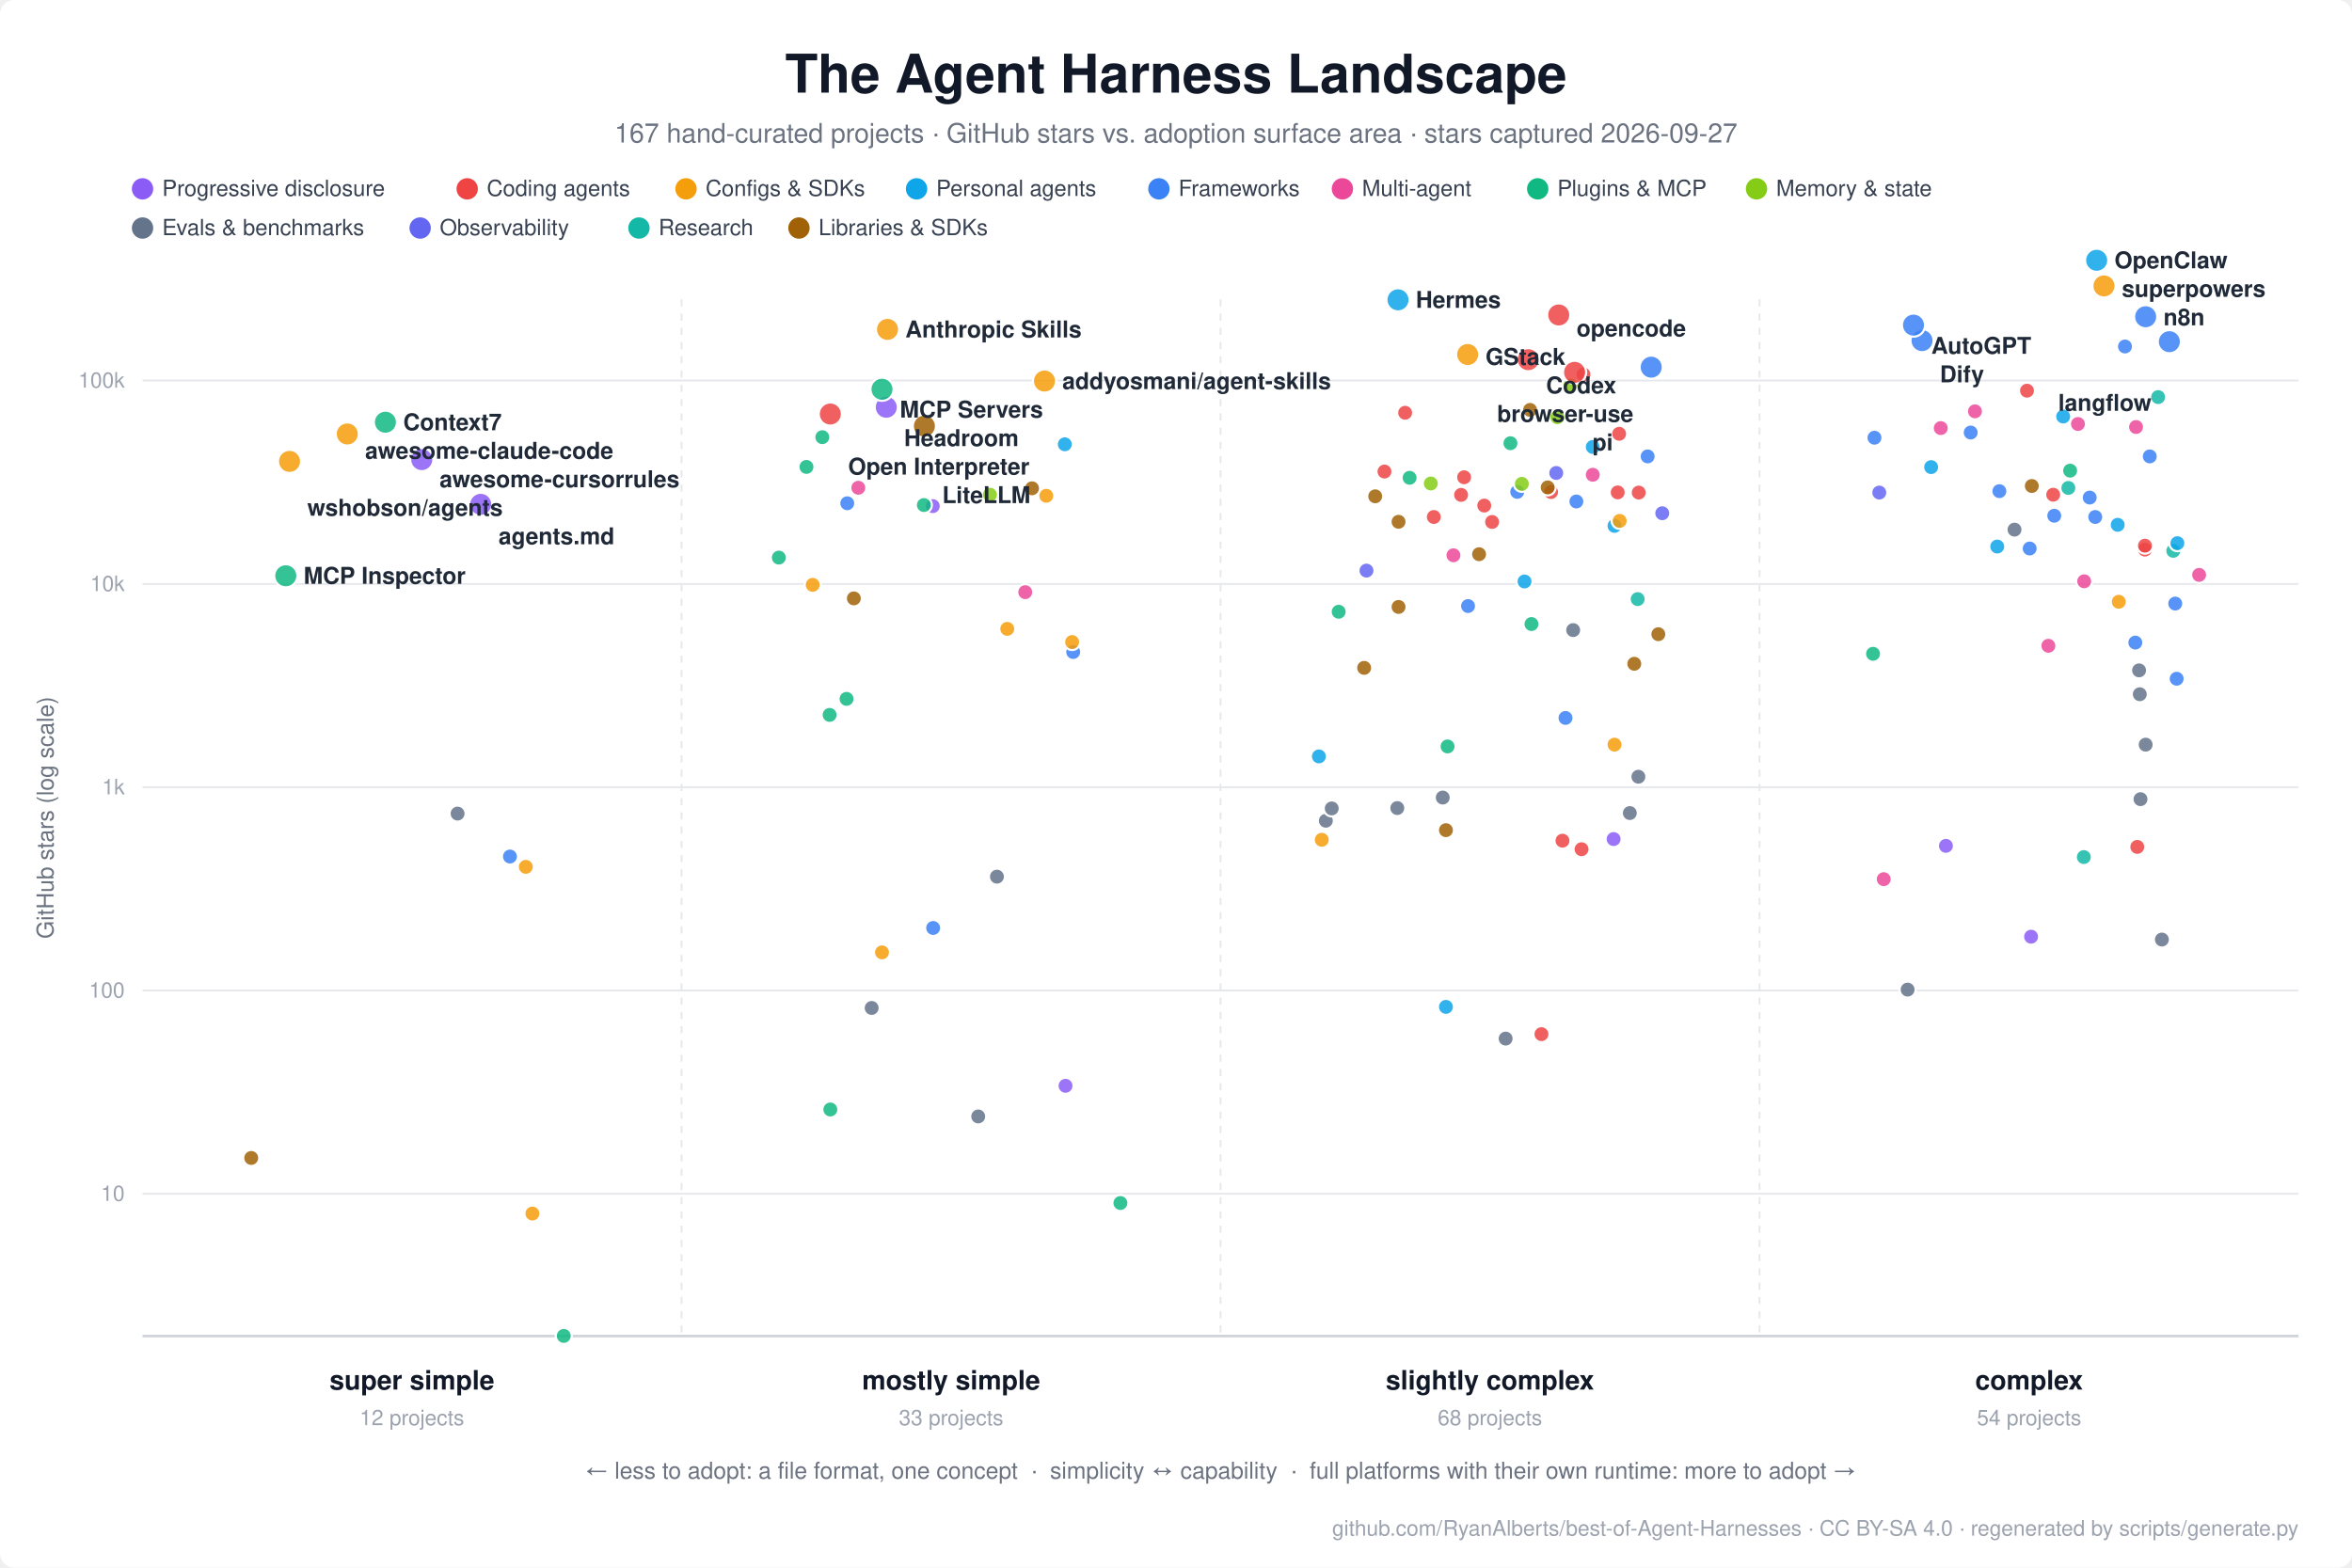
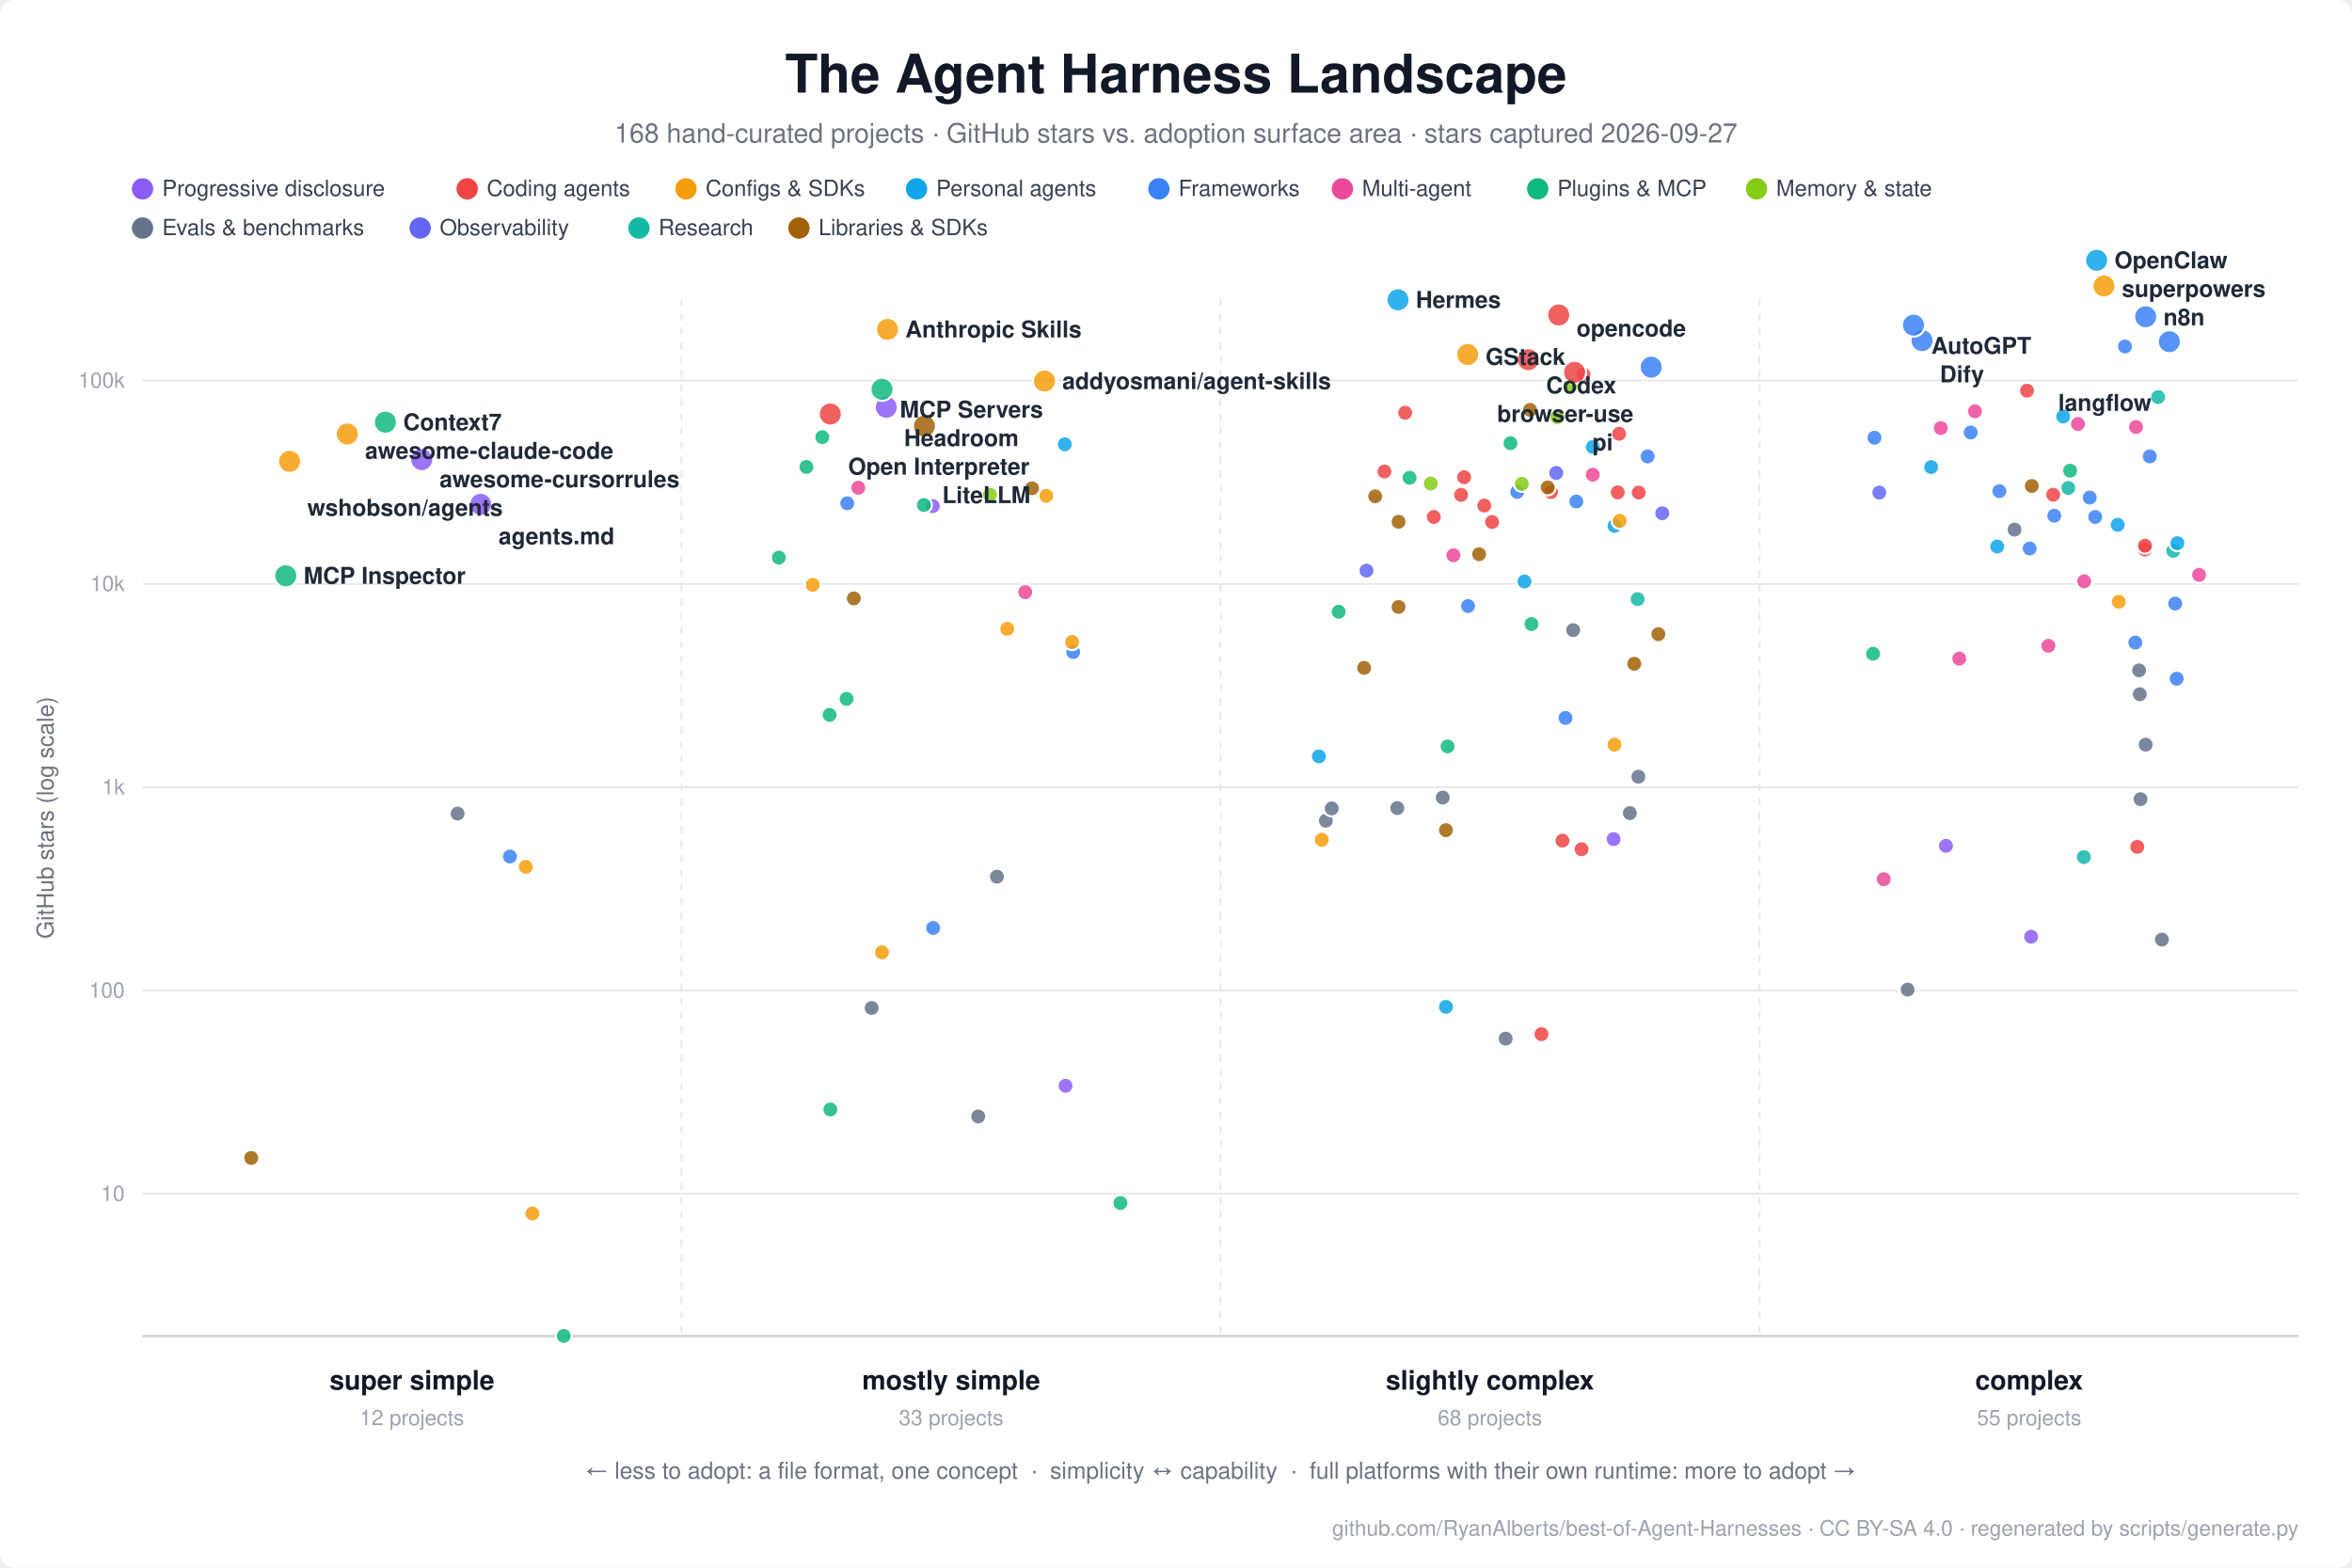
<svg xmlns="http://www.w3.org/2000/svg" viewBox="0 0 1320 880" font-family="-apple-system, 'Segoe UI', Helvetica, Arial, sans-serif">
  <rect width="1320" height="880" fill="#ffffff" rx="8" />
  <text x="660.0" y="52" text-anchor="middle" font-size="30" font-weight="700" fill="#111827">The Agent Harness Landscape</text>
-   <text x="660.0" y="80" text-anchor="middle" font-size="15" fill="#6b7280">167 hand-curated projects · GitHub stars vs. adoption surface area · stars captured 2026-09-27</text>
+   <text x="660.0" y="80" text-anchor="middle" font-size="15" fill="#6b7280">168 hand-curated projects · GitHub stars vs. adoption surface area · stars captured 2026-09-27</text>
  <circle cx="80" cy="106" r="6" fill="#8b5cf6" />
  <text x="91" y="110" font-size="12.5" fill="#374151">Progressive disclosure</text>
  <circle cx="262.2" cy="106" r="6" fill="#ef4444" />
  <text x="273.2" y="110" font-size="12.5" fill="#374151">Coding agents</text>
  <circle cx="385.0" cy="106" r="6" fill="#f59e0b" />
  <text x="396.0" y="110" font-size="12.5" fill="#374151">Configs &amp; SDKs</text>
  <circle cx="514.4" cy="106" r="6" fill="#0ea5e9" />
  <text x="525.4" y="110" font-size="12.5" fill="#374151">Personal agents</text>
  <circle cx="650.4" cy="106" r="6" fill="#3b82f6" />
  <text x="661.4" y="110" font-size="12.5" fill="#374151">Frameworks</text>
  <circle cx="753.4" cy="106" r="6" fill="#ec4899" />
  <text x="764.4" y="110" font-size="12.5" fill="#374151">Multi-agent</text>
  <circle cx="863.0" cy="106" r="6" fill="#10b981" />
  <text x="874.0" y="110" font-size="12.5" fill="#374151">Plugins &amp; MCP</text>
  <circle cx="985.8" cy="106" r="6" fill="#84cc16" />
  <text x="996.8" y="110" font-size="12.5" fill="#374151">Memory &amp; state</text>
  <circle cx="80" cy="128" r="6" fill="#64748b" />
  <text x="91" y="132" font-size="12.5" fill="#374151">Evals &amp; benchmarks</text>
  <circle cx="235.8" cy="128" r="6" fill="#6366f1" />
  <text x="246.8" y="132" font-size="12.5" fill="#374151">Observability</text>
  <circle cx="358.6" cy="128" r="6" fill="#14b8a6" />
  <text x="369.6" y="132" font-size="12.5" fill="#374151">Research</text>
  <circle cx="448.4" cy="128" r="6" fill="#a16207" />
  <text x="459.4" y="132" font-size="12.5" fill="#374151">Libraries &amp; SDKs</text>
  <line x1="80" y1="670.1" x2="1290" y2="670.1" stroke="#e5e7eb" stroke-width="1" />
  <text x="70" y="674.1" text-anchor="end" font-size="12" fill="#9ca3af">10</text>
  <line x1="80" y1="556.0" x2="1290" y2="556.0" stroke="#e5e7eb" stroke-width="1" />
  <text x="70" y="560.0" text-anchor="end" font-size="12" fill="#9ca3af">100</text>
  <line x1="80" y1="441.9" x2="1290" y2="441.9" stroke="#e5e7eb" stroke-width="1" />
  <text x="70" y="445.9" text-anchor="end" font-size="12" fill="#9ca3af">1k</text>
  <line x1="80" y1="327.8" x2="1290" y2="327.8" stroke="#e5e7eb" stroke-width="1" />
  <text x="70" y="331.8" text-anchor="end" font-size="12" fill="#9ca3af">10k</text>
  <line x1="80" y1="213.6" x2="1290" y2="213.6" stroke="#e5e7eb" stroke-width="1" />
  <text x="70" y="217.6" text-anchor="end" font-size="12" fill="#9ca3af">100k</text>
  <text x="30" y="459" font-size="13" fill="#6b7280" transform="rotate(-90 30 459)" text-anchor="middle">GitHub stars (log scale)</text>
  <text x="231.2" y="780" text-anchor="middle" font-size="15" font-weight="600" fill="#111827">super simple</text>
  <text x="231.2" y="800" text-anchor="middle" font-size="12" fill="#9ca3af">12 projects</text>
  <line x1="382.5" y1="168" x2="382.5" y2="750" stroke="#e5e7eb" stroke-width="1" stroke-dasharray="4 4" />
  <text x="533.8" y="780" text-anchor="middle" font-size="15" font-weight="600" fill="#111827">mostly simple</text>
  <text x="533.8" y="800" text-anchor="middle" font-size="12" fill="#9ca3af">33 projects</text>
  <line x1="685.0" y1="168" x2="685.0" y2="750" stroke="#e5e7eb" stroke-width="1" stroke-dasharray="4 4" />
  <text x="836.2" y="780" text-anchor="middle" font-size="15" font-weight="600" fill="#111827">slightly complex</text>
  <text x="836.2" y="800" text-anchor="middle" font-size="12" fill="#9ca3af">68 projects</text>
  <line x1="987.5" y1="168" x2="987.5" y2="750" stroke="#e5e7eb" stroke-width="1" stroke-dasharray="4 4" />
  <text x="1138.8" y="780" text-anchor="middle" font-size="15" font-weight="600" fill="#111827">complex</text>
-   <text x="1138.8" y="800" text-anchor="middle" font-size="12" fill="#9ca3af">54 projects</text>
+   <text x="1138.8" y="800" text-anchor="middle" font-size="12" fill="#9ca3af">55 projects</text>
  <line x1="80" y1="750" x2="1290" y2="750" stroke="#d1d5db" stroke-width="1.5" />
  <text x="685.0" y="830" text-anchor="middle" font-size="13" fill="#6b7280">←  less to adopt: a file format, one concept  ·  simplicity ↔ capability  ·  full platforms with their own runtime: more to adopt  →</text>
  <circle cx="316.4" cy="749.9" r="4.5" fill="#10b981" fill-opacity="0.85" stroke="#ffffff" stroke-width="1.2" />
  <circle cx="298.8" cy="681.2" r="4.5" fill="#f59e0b" fill-opacity="0.85" stroke="#ffffff" stroke-width="1.2" />
  <circle cx="628.8" cy="675.3" r="4.5" fill="#10b981" fill-opacity="0.85" stroke="#ffffff" stroke-width="1.2" />
  <circle cx="141.0" cy="650.0" r="4.5" fill="#a16207" fill-opacity="0.85" stroke="#ffffff" stroke-width="1.2" />
  <circle cx="549.0" cy="626.7" r="4.5" fill="#64748b" fill-opacity="0.85" stroke="#ffffff" stroke-width="1.2" />
  <circle cx="466.0" cy="622.8" r="4.5" fill="#10b981" fill-opacity="0.85" stroke="#ffffff" stroke-width="1.2" />
  <circle cx="598.0" cy="609.5" r="4.5" fill="#8b5cf6" fill-opacity="0.85" stroke="#ffffff" stroke-width="1.2" />
  <circle cx="845.0" cy="583.0" r="4.5" fill="#64748b" fill-opacity="0.85" stroke="#ffffff" stroke-width="1.2" />
  <circle cx="865.1" cy="580.5" r="4.5" fill="#ef4444" fill-opacity="0.85" stroke="#ffffff" stroke-width="1.2" />
  <circle cx="489.2" cy="565.8" r="4.5" fill="#64748b" fill-opacity="0.85" stroke="#ffffff" stroke-width="1.2" />
  <circle cx="811.5" cy="565.2" r="4.5" fill="#0ea5e9" fill-opacity="0.85" stroke="#ffffff" stroke-width="1.2" />
  <circle cx="1070.6" cy="555.5" r="4.5" fill="#64748b" fill-opacity="0.85" stroke="#ffffff" stroke-width="1.2" />
  <circle cx="495.0" cy="534.6" r="4.5" fill="#f59e0b" fill-opacity="0.85" stroke="#ffffff" stroke-width="1.2" />
  <circle cx="1213.3" cy="527.4" r="4.5" fill="#64748b" fill-opacity="0.85" stroke="#ffffff" stroke-width="1.2" />
  <circle cx="1139.9" cy="525.8" r="4.5" fill="#8b5cf6" fill-opacity="0.85" stroke="#ffffff" stroke-width="1.2" />
  <circle cx="523.7" cy="520.9" r="4.5" fill="#3b82f6" fill-opacity="0.85" stroke="#ffffff" stroke-width="1.2" />
  <circle cx="1057.2" cy="493.5" r="4.5" fill="#ec4899" fill-opacity="0.85" stroke="#ffffff" stroke-width="1.2" />
  <circle cx="559.5" cy="492.1" r="4.5" fill="#64748b" fill-opacity="0.85" stroke="#ffffff" stroke-width="1.2" />
  <circle cx="295.1" cy="486.6" r="4.5" fill="#f59e0b" fill-opacity="0.85" stroke="#ffffff" stroke-width="1.2" />
  <circle cx="1169.5" cy="481.1" r="4.5" fill="#14b8a6" fill-opacity="0.85" stroke="#ffffff" stroke-width="1.2" />
  <circle cx="286.2" cy="480.8" r="4.5" fill="#3b82f6" fill-opacity="0.85" stroke="#ffffff" stroke-width="1.2" />
  <circle cx="887.6" cy="476.7" r="4.5" fill="#ef4444" fill-opacity="0.85" stroke="#ffffff" stroke-width="1.2" />
  <circle cx="1199.5" cy="475.4" r="4.5" fill="#ef4444" fill-opacity="0.85" stroke="#ffffff" stroke-width="1.2" />
  <circle cx="1092.1" cy="474.8" r="4.5" fill="#8b5cf6" fill-opacity="0.85" stroke="#ffffff" stroke-width="1.2" />
  <circle cx="876.9" cy="471.9" r="4.5" fill="#ef4444" fill-opacity="0.85" stroke="#ffffff" stroke-width="1.2" />
  <circle cx="741.8" cy="471.4" r="4.5" fill="#f59e0b" fill-opacity="0.85" stroke="#ffffff" stroke-width="1.2" />
  <circle cx="905.6" cy="471.0" r="4.5" fill="#8b5cf6" fill-opacity="0.85" stroke="#ffffff" stroke-width="1.2" />
  <circle cx="811.5" cy="466.0" r="4.5" fill="#a16207" fill-opacity="0.85" stroke="#ffffff" stroke-width="1.2" />
  <circle cx="744.1" cy="460.7" r="4.5" fill="#64748b" fill-opacity="0.85" stroke="#ffffff" stroke-width="1.2" />
  <circle cx="256.8" cy="456.7" r="4.5" fill="#64748b" fill-opacity="0.85" stroke="#ffffff" stroke-width="1.2" />
  <circle cx="914.7" cy="456.4" r="4.5" fill="#64748b" fill-opacity="0.85" stroke="#ffffff" stroke-width="1.2" />
  <circle cx="747.4" cy="453.8" r="4.5" fill="#64748b" fill-opacity="0.85" stroke="#ffffff" stroke-width="1.2" />
  <circle cx="784.2" cy="453.6" r="4.5" fill="#64748b" fill-opacity="0.85" stroke="#ffffff" stroke-width="1.2" />
  <circle cx="1201.3" cy="448.6" r="4.5" fill="#64748b" fill-opacity="0.85" stroke="#ffffff" stroke-width="1.2" />
  <circle cx="809.7" cy="447.7" r="4.5" fill="#64748b" fill-opacity="0.85" stroke="#ffffff" stroke-width="1.2" />
  <circle cx="919.5" cy="436.0" r="4.5" fill="#64748b" fill-opacity="0.85" stroke="#ffffff" stroke-width="1.2" />
  <circle cx="740.2" cy="424.6" r="4.5" fill="#0ea5e9" fill-opacity="0.85" stroke="#ffffff" stroke-width="1.2" />
  <circle cx="812.4" cy="419.0" r="4.5" fill="#10b981" fill-opacity="0.85" stroke="#ffffff" stroke-width="1.2" />
  <circle cx="1204.2" cy="418.0" r="4.5" fill="#64748b" fill-opacity="0.85" stroke="#ffffff" stroke-width="1.2" />
  <circle cx="906.1" cy="418.0" r="4.5" fill="#f59e0b" fill-opacity="0.85" stroke="#ffffff" stroke-width="1.2" />
  <circle cx="878.6" cy="403.0" r="4.5" fill="#3b82f6" fill-opacity="0.85" stroke="#ffffff" stroke-width="1.2" />
  <circle cx="465.6" cy="401.3" r="4.5" fill="#10b981" fill-opacity="0.85" stroke="#ffffff" stroke-width="1.2" />
  <circle cx="475.1" cy="392.3" r="4.5" fill="#10b981" fill-opacity="0.85" stroke="#ffffff" stroke-width="1.2" />
  <circle cx="1200.9" cy="389.7" r="4.5" fill="#64748b" fill-opacity="0.85" stroke="#ffffff" stroke-width="1.2" />
  <circle cx="1221.6" cy="381.0" r="4.5" fill="#3b82f6" fill-opacity="0.85" stroke="#ffffff" stroke-width="1.2" />
  <circle cx="1200.5" cy="376.3" r="4.5" fill="#64748b" fill-opacity="0.85" stroke="#ffffff" stroke-width="1.2" />
  <circle cx="765.6" cy="374.9" r="4.5" fill="#a16207" fill-opacity="0.85" stroke="#ffffff" stroke-width="1.2" />
  <circle cx="917.2" cy="372.6" r="4.5" fill="#a16207" fill-opacity="0.85" stroke="#ffffff" stroke-width="1.2" />
+   <circle cx="1099.6" cy="369.7" r="4.5" fill="#ec4899" fill-opacity="0.85" stroke="#ffffff" stroke-width="1.2" />
  <circle cx="1051.2" cy="367.0" r="4.5" fill="#10b981" fill-opacity="0.85" stroke="#ffffff" stroke-width="1.2" />
  <circle cx="602.3" cy="366.0" r="4.5" fill="#3b82f6" fill-opacity="0.85" stroke="#ffffff" stroke-width="1.2" />
  <circle cx="1149.6" cy="362.5" r="4.5" fill="#ec4899" fill-opacity="0.85" stroke="#ffffff" stroke-width="1.2" />
  <circle cx="1198.4" cy="360.7" r="4.5" fill="#3b82f6" fill-opacity="0.85" stroke="#ffffff" stroke-width="1.2" />
  <circle cx="601.7" cy="360.4" r="4.5" fill="#f59e0b" fill-opacity="0.85" stroke="#ffffff" stroke-width="1.2" />
  <circle cx="930.7" cy="356.0" r="4.5" fill="#a16207" fill-opacity="0.85" stroke="#ffffff" stroke-width="1.2" />
  <circle cx="882.9" cy="353.7" r="4.5" fill="#64748b" fill-opacity="0.85" stroke="#ffffff" stroke-width="1.2" />
  <circle cx="565.3" cy="353.0" r="4.5" fill="#f59e0b" fill-opacity="0.85" stroke="#ffffff" stroke-width="1.2" />
  <circle cx="859.5" cy="350.3" r="4.5" fill="#10b981" fill-opacity="0.85" stroke="#ffffff" stroke-width="1.2" />
  <circle cx="751.3" cy="343.4" r="4.5" fill="#10b981" fill-opacity="0.85" stroke="#ffffff" stroke-width="1.2" />
  <circle cx="784.9" cy="340.7" r="4.5" fill="#a16207" fill-opacity="0.85" stroke="#ffffff" stroke-width="1.2" />
  <circle cx="823.9" cy="340.2" r="4.5" fill="#3b82f6" fill-opacity="0.85" stroke="#ffffff" stroke-width="1.2" />
  <circle cx="1220.8" cy="338.8" r="4.5" fill="#3b82f6" fill-opacity="0.85" stroke="#ffffff" stroke-width="1.2" />
  <circle cx="1189.1" cy="337.8" r="4.5" fill="#f59e0b" fill-opacity="0.85" stroke="#ffffff" stroke-width="1.2" />
  <circle cx="919.1" cy="336.3" r="4.5" fill="#14b8a6" fill-opacity="0.85" stroke="#ffffff" stroke-width="1.2" />
  <circle cx="479.2" cy="335.9" r="4.5" fill="#a16207" fill-opacity="0.85" stroke="#ffffff" stroke-width="1.2" />
  <circle cx="575.4" cy="332.4" r="4.5" fill="#ec4899" fill-opacity="0.85" stroke="#ffffff" stroke-width="1.2" />
  <circle cx="456.1" cy="328.3" r="4.5" fill="#f59e0b" fill-opacity="0.85" stroke="#ffffff" stroke-width="1.2" />
  <circle cx="855.6" cy="326.4" r="4.5" fill="#0ea5e9" fill-opacity="0.85" stroke="#ffffff" stroke-width="1.2" />
  <circle cx="1169.7" cy="326.3" r="4.5" fill="#ec4899" fill-opacity="0.85" stroke="#ffffff" stroke-width="1.2" />
  <circle cx="160.4" cy="323.2" r="6.5" fill="#10b981" fill-opacity="0.85" stroke="#ffffff" stroke-width="1.2" />
  <circle cx="1234.2" cy="322.7" r="4.5" fill="#ec4899" fill-opacity="0.85" stroke="#ffffff" stroke-width="1.2" />
  <circle cx="766.9" cy="320.3" r="4.5" fill="#6366f1" fill-opacity="0.85" stroke="#ffffff" stroke-width="1.2" />
  <circle cx="437.1" cy="313.0" r="4.5" fill="#10b981" fill-opacity="0.85" stroke="#ffffff" stroke-width="1.2" />
  <circle cx="815.7" cy="311.7" r="4.5" fill="#ec4899" fill-opacity="0.85" stroke="#ffffff" stroke-width="1.2" />
  <circle cx="830.1" cy="311.1" r="4.5" fill="#a16207" fill-opacity="0.85" stroke="#ffffff" stroke-width="1.2" />
  <circle cx="1219.7" cy="309.2" r="4.5" fill="#14b8a6" fill-opacity="0.85" stroke="#ffffff" stroke-width="1.2" />
  <circle cx="1203.8" cy="308.5" r="4.5" fill="#ef4444" fill-opacity="0.85" stroke="#ffffff" stroke-width="1.2" />
  <circle cx="1139.1" cy="307.9" r="4.5" fill="#3b82f6" fill-opacity="0.85" stroke="#ffffff" stroke-width="1.2" />
  <circle cx="1120.9" cy="306.8" r="4.5" fill="#0ea5e9" fill-opacity="0.85" stroke="#ffffff" stroke-width="1.2" />
  <circle cx="1203.8" cy="306.3" r="4.5" fill="#ef4444" fill-opacity="0.85" stroke="#ffffff" stroke-width="1.2" />
  <circle cx="1222.0" cy="304.9" r="4.5" fill="#0ea5e9" fill-opacity="0.85" stroke="#ffffff" stroke-width="1.2" />
  <circle cx="1130.6" cy="297.3" r="4.5" fill="#64748b" fill-opacity="0.85" stroke="#ffffff" stroke-width="1.2" />
  <circle cx="906.1" cy="295.2" r="4.5" fill="#0ea5e9" fill-opacity="0.85" stroke="#ffffff" stroke-width="1.2" />
  <circle cx="1188.5" cy="294.6" r="4.5" fill="#0ea5e9" fill-opacity="0.85" stroke="#ffffff" stroke-width="1.2" />
  <circle cx="837.4" cy="293.0" r="4.5" fill="#ef4444" fill-opacity="0.85" stroke="#ffffff" stroke-width="1.2" />
  <circle cx="784.9" cy="292.9" r="4.5" fill="#a16207" fill-opacity="0.85" stroke="#ffffff" stroke-width="1.2" />
  <circle cx="909.0" cy="292.4" r="4.5" fill="#f59e0b" fill-opacity="0.85" stroke="#ffffff" stroke-width="1.2" />
  <circle cx="804.7" cy="290.2" r="4.5" fill="#ef4444" fill-opacity="0.85" stroke="#ffffff" stroke-width="1.2" />
  <circle cx="1175.9" cy="290.2" r="4.5" fill="#3b82f6" fill-opacity="0.85" stroke="#ffffff" stroke-width="1.2" />
  <circle cx="1152.9" cy="289.5" r="4.5" fill="#3b82f6" fill-opacity="0.85" stroke="#ffffff" stroke-width="1.2" />
  <circle cx="932.9" cy="288.1" r="4.5" fill="#6366f1" fill-opacity="0.85" stroke="#ffffff" stroke-width="1.2" />
  <circle cx="523.5" cy="284.1" r="4.5" fill="#8b5cf6" fill-opacity="0.85" stroke="#ffffff" stroke-width="1.2" />
  <circle cx="833.0" cy="283.8" r="4.5" fill="#ef4444" fill-opacity="0.85" stroke="#ffffff" stroke-width="1.2" />
  <circle cx="518.5" cy="283.5" r="4.5" fill="#10b981" fill-opacity="0.85" stroke="#ffffff" stroke-width="1.2" />
  <circle cx="269.8" cy="283.1" r="6.5" fill="#8b5cf6" fill-opacity="0.85" stroke="#ffffff" stroke-width="1.2" />
  <circle cx="475.5" cy="282.5" r="4.5" fill="#3b82f6" fill-opacity="0.85" stroke="#ffffff" stroke-width="1.2" />
  <circle cx="884.7" cy="281.5" r="4.5" fill="#3b82f6" fill-opacity="0.85" stroke="#ffffff" stroke-width="1.2" />
  <circle cx="1172.8" cy="279.3" r="4.5" fill="#3b82f6" fill-opacity="0.85" stroke="#ffffff" stroke-width="1.2" />
  <circle cx="771.8" cy="278.6" r="4.5" fill="#a16207" fill-opacity="0.85" stroke="#ffffff" stroke-width="1.2" />
  <circle cx="587.2" cy="278.3" r="4.5" fill="#f59e0b" fill-opacity="0.85" stroke="#ffffff" stroke-width="1.2" />
  <circle cx="820.0" cy="277.8" r="4.5" fill="#ef4444" fill-opacity="0.85" stroke="#ffffff" stroke-width="1.2" />
  <circle cx="1152.3" cy="277.7" r="4.5" fill="#ef4444" fill-opacity="0.85" stroke="#ffffff" stroke-width="1.2" />
  <circle cx="555.6" cy="277.7" r="4.5" fill="#84cc16" fill-opacity="0.85" stroke="#ffffff" stroke-width="1.2" />
  <circle cx="1054.7" cy="276.5" r="4.5" fill="#6366f1" fill-opacity="0.85" stroke="#ffffff" stroke-width="1.2" />
  <circle cx="919.7" cy="276.5" r="4.5" fill="#ef4444" fill-opacity="0.85" stroke="#ffffff" stroke-width="1.2" />
  <circle cx="907.9" cy="276.4" r="4.5" fill="#ef4444" fill-opacity="0.85" stroke="#ffffff" stroke-width="1.2" />
  <circle cx="870.5" cy="276.2" r="4.5" fill="#ef4444" fill-opacity="0.85" stroke="#ffffff" stroke-width="1.2" />
  <circle cx="851.5" cy="276.1" r="4.5" fill="#3b82f6" fill-opacity="0.85" stroke="#ffffff" stroke-width="1.2" />
  <circle cx="1122.1" cy="275.7" r="4.5" fill="#3b82f6" fill-opacity="0.85" stroke="#ffffff" stroke-width="1.2" />
  <circle cx="579.2" cy="274.1" r="4.5" fill="#a16207" fill-opacity="0.85" stroke="#ffffff" stroke-width="1.2" />
  <circle cx="1160.8" cy="273.9" r="4.5" fill="#14b8a6" fill-opacity="0.85" stroke="#ffffff" stroke-width="1.2" />
  <circle cx="481.7" cy="273.8" r="4.5" fill="#ec4899" fill-opacity="0.85" stroke="#ffffff" stroke-width="1.2" />
  <circle cx="868.6" cy="273.6" r="4.5" fill="#a16207" fill-opacity="0.85" stroke="#ffffff" stroke-width="1.2" />
  <circle cx="1140.3" cy="272.8" r="4.5" fill="#a16207" fill-opacity="0.85" stroke="#ffffff" stroke-width="1.2" />
  <circle cx="854.1" cy="271.6" r="4.5" fill="#84cc16" fill-opacity="0.85" stroke="#ffffff" stroke-width="1.2" />
  <circle cx="803.0" cy="271.4" r="4.5" fill="#84cc16" fill-opacity="0.85" stroke="#ffffff" stroke-width="1.2" />
  <circle cx="791.1" cy="268.2" r="4.5" fill="#10b981" fill-opacity="0.85" stroke="#ffffff" stroke-width="1.2" />
  <circle cx="821.7" cy="267.9" r="4.5" fill="#ef4444" fill-opacity="0.85" stroke="#ffffff" stroke-width="1.2" />
  <circle cx="893.9" cy="266.5" r="4.5" fill="#ec4899" fill-opacity="0.85" stroke="#ffffff" stroke-width="1.2" />
  <circle cx="873.4" cy="265.5" r="4.5" fill="#6366f1" fill-opacity="0.85" stroke="#ffffff" stroke-width="1.2" />
  <circle cx="777.0" cy="264.7" r="4.5" fill="#ef4444" fill-opacity="0.85" stroke="#ffffff" stroke-width="1.2" />
  <circle cx="1161.8" cy="264.2" r="4.5" fill="#10b981" fill-opacity="0.85" stroke="#ffffff" stroke-width="1.2" />
  <circle cx="1083.8" cy="262.2" r="4.5" fill="#0ea5e9" fill-opacity="0.85" stroke="#ffffff" stroke-width="1.2" />
  <circle cx="452.6" cy="262.1" r="4.5" fill="#10b981" fill-opacity="0.85" stroke="#ffffff" stroke-width="1.2" />
  <circle cx="162.5" cy="259.0" r="6.5" fill="#f59e0b" fill-opacity="0.85" stroke="#ffffff" stroke-width="1.2" />
  <circle cx="236.7" cy="258.0" r="6.5" fill="#8b5cf6" fill-opacity="0.85" stroke="#ffffff" stroke-width="1.2" />
  <circle cx="1206.5" cy="256.2" r="4.5" fill="#3b82f6" fill-opacity="0.85" stroke="#ffffff" stroke-width="1.2" />
  <circle cx="924.7" cy="256.2" r="4.5" fill="#3b82f6" fill-opacity="0.85" stroke="#ffffff" stroke-width="1.2" />
  <circle cx="893.9" cy="250.9" r="4.5" fill="#0ea5e9" fill-opacity="0.85" stroke="#ffffff" stroke-width="1.2" />
  <circle cx="597.6" cy="249.4" r="4.5" fill="#0ea5e9" fill-opacity="0.85" stroke="#ffffff" stroke-width="1.2" />
  <circle cx="847.7" cy="248.8" r="4.5" fill="#10b981" fill-opacity="0.85" stroke="#ffffff" stroke-width="1.2" />
  <circle cx="1052.0" cy="245.7" r="4.5" fill="#3b82f6" fill-opacity="0.85" stroke="#ffffff" stroke-width="1.2" />
  <circle cx="461.5" cy="245.4" r="4.5" fill="#10b981" fill-opacity="0.85" stroke="#ffffff" stroke-width="1.2" />
  <circle cx="194.9" cy="243.6" r="6.5" fill="#f59e0b" fill-opacity="0.85" stroke="#ffffff" stroke-width="1.2" />
  <circle cx="908.7" cy="243.5" r="4.5" fill="#ef4444" fill-opacity="0.85" stroke="#ffffff" stroke-width="1.2" />
  <circle cx="1106.0" cy="242.8" r="4.5" fill="#3b82f6" fill-opacity="0.85" stroke="#ffffff" stroke-width="1.2" />
  <circle cx="1089.2" cy="240.3" r="4.5" fill="#ec4899" fill-opacity="0.85" stroke="#ffffff" stroke-width="1.2" />
  <circle cx="1198.8" cy="239.7" r="4.5" fill="#ec4899" fill-opacity="0.85" stroke="#ffffff" stroke-width="1.2" />
  <circle cx="518.8" cy="239.2" r="6.5" fill="#a16207" fill-opacity="0.85" stroke="#ffffff" stroke-width="1.2" />
  <circle cx="1166.2" cy="238.0" r="4.5" fill="#ec4899" fill-opacity="0.85" stroke="#ffffff" stroke-width="1.2" />
  <circle cx="216.3" cy="237.0" r="6.5" fill="#10b981" fill-opacity="0.85" stroke="#ffffff" stroke-width="1.2" />
  <circle cx="874.0" cy="234.2" r="4.5" fill="#84cc16" fill-opacity="0.85" stroke="#ffffff" stroke-width="1.2" />
  <circle cx="1157.9" cy="233.8" r="4.5" fill="#0ea5e9" fill-opacity="0.85" stroke="#ffffff" stroke-width="1.2" />
  <circle cx="466.0" cy="232.4" r="6.5" fill="#ef4444" fill-opacity="0.85" stroke="#ffffff" stroke-width="1.2" />
  <circle cx="788.6" cy="231.7" r="4.5" fill="#ef4444" fill-opacity="0.85" stroke="#ffffff" stroke-width="1.2" />
  <circle cx="1108.4" cy="230.9" r="4.5" fill="#ec4899" fill-opacity="0.85" stroke="#ffffff" stroke-width="1.2" />
  <circle cx="858.7" cy="230.1" r="4.5" fill="#a16207" fill-opacity="0.85" stroke="#ffffff" stroke-width="1.2" />
  <circle cx="497.4" cy="228.6" r="6.5" fill="#8b5cf6" fill-opacity="0.85" stroke="#ffffff" stroke-width="1.2" />
  <circle cx="1211.2" cy="222.9" r="4.5" fill="#14b8a6" fill-opacity="0.85" stroke="#ffffff" stroke-width="1.2" />
  <circle cx="1137.6" cy="219.3" r="4.5" fill="#ef4444" fill-opacity="0.85" stroke="#ffffff" stroke-width="1.2" />
  <circle cx="495.0" cy="218.5" r="6.5" fill="#10b981" fill-opacity="0.85" stroke="#ffffff" stroke-width="1.2" />
  <circle cx="881.4" cy="216.3" r="4.5" fill="#84cc16" fill-opacity="0.85" stroke="#ffffff" stroke-width="1.2" />
  <circle cx="586.2" cy="213.9" r="6.5" fill="#f59e0b" fill-opacity="0.85" stroke="#ffffff" stroke-width="1.2" />
  <circle cx="888.7" cy="210.2" r="4.5" fill="#ef4444" fill-opacity="0.85" stroke="#ffffff" stroke-width="1.2" />
  <circle cx="883.7" cy="209.0" r="6.5" fill="#ef4444" fill-opacity="0.85" stroke="#ffffff" stroke-width="1.2" />
  <circle cx="926.7" cy="206.1" r="6.5" fill="#3b82f6" fill-opacity="0.85" stroke="#ffffff" stroke-width="1.2" />
  <circle cx="857.7" cy="201.9" r="6.5" fill="#ef4444" fill-opacity="0.85" stroke="#ffffff" stroke-width="1.2" />
  <circle cx="823.7" cy="199.0" r="6.5" fill="#f59e0b" fill-opacity="0.85" stroke="#ffffff" stroke-width="1.2" />
  <circle cx="1192.6" cy="194.5" r="4.5" fill="#3b82f6" fill-opacity="0.85" stroke="#ffffff" stroke-width="1.2" />
  <circle cx="1217.5" cy="191.8" r="6.5" fill="#3b82f6" fill-opacity="0.85" stroke="#ffffff" stroke-width="1.2" />
  <circle cx="1078.7" cy="191.2" r="6.5" fill="#3b82f6" fill-opacity="0.85" stroke="#ffffff" stroke-width="1.2" />
  <circle cx="498.1" cy="184.9" r="6.5" fill="#f59e0b" fill-opacity="0.85" stroke="#ffffff" stroke-width="1.2" />
  <circle cx="1073.9" cy="182.5" r="6.5" fill="#3b82f6" fill-opacity="0.85" stroke="#ffffff" stroke-width="1.2" />
  <circle cx="1204.2" cy="177.8" r="6.5" fill="#3b82f6" fill-opacity="0.85" stroke="#ffffff" stroke-width="1.2" />
  <circle cx="874.8" cy="176.8" r="6.5" fill="#ef4444" fill-opacity="0.85" stroke="#ffffff" stroke-width="1.2" />
  <circle cx="784.6" cy="168.3" r="6.5" fill="#0ea5e9" fill-opacity="0.85" stroke="#ffffff" stroke-width="1.2" />
  <circle cx="1180.8" cy="160.5" r="6.5" fill="#f59e0b" fill-opacity="0.85" stroke="#ffffff" stroke-width="1.2" />
  <circle cx="1176.7" cy="146.1" r="6.5" fill="#0ea5e9" fill-opacity="0.85" stroke="#ffffff" stroke-width="1.2" />
  <text x="226.3" y="241.5" text-anchor="start" font-size="13" font-weight="600" fill="#1f2937">Context7</text>
  <text x="204.9" y="257.5" text-anchor="start" font-size="13" font-weight="600" fill="#1f2937">awesome-claude-code</text>
  <text x="246.7" y="273.5" text-anchor="start" font-size="13" font-weight="600" fill="#1f2937">awesome-cursorrules</text>
  <text x="172.5" y="289.5" text-anchor="start" font-size="13" font-weight="600" fill="#1f2937">wshobson/agents</text>
  <text x="279.8" y="305.5" text-anchor="start" font-size="13" font-weight="600" fill="#1f2937">agents.md</text>
  <text x="170.4" y="327.7" text-anchor="start" font-size="13" font-weight="600" fill="#1f2937">MCP Inspector</text>
  <text x="508.1" y="189.4" text-anchor="start" font-size="13" font-weight="600" fill="#1f2937">Anthropic Skills</text>
  <text x="596.2" y="218.4" text-anchor="start" font-size="13" font-weight="600" fill="#1f2937">addyosmani/agent-skills</text>
  <text x="505.0" y="234.4" text-anchor="start" font-size="13" font-weight="600" fill="#1f2937">MCP Servers</text>
  <text x="507.4" y="250.4" text-anchor="start" font-size="13" font-weight="600" fill="#1f2937">Headroom</text>
  <text x="476.0" y="266.4" text-anchor="start" font-size="13" font-weight="600" fill="#1f2937">Open Interpreter</text>
  <text x="528.8" y="282.4" text-anchor="start" font-size="13" font-weight="600" fill="#1f2937">LiteLLM</text>
  <text x="794.6" y="172.8" text-anchor="start" font-size="13" font-weight="600" fill="#1f2937">Hermes</text>
  <text x="884.8" y="188.8" text-anchor="start" font-size="13" font-weight="600" fill="#1f2937">opencode</text>
  <text x="833.7" y="204.8" text-anchor="start" font-size="13" font-weight="600" fill="#1f2937">GStack</text>
  <text x="867.7" y="220.8" text-anchor="start" font-size="13" font-weight="600" fill="#1f2937">Codex</text>
  <text x="916.7" y="236.8" text-anchor="end" font-size="13" font-weight="600" fill="#1f2937">browser-use</text>
  <text x="893.7" y="252.8" text-anchor="start" font-size="13" font-weight="600" fill="#1f2937">pi</text>
  <text x="1186.7" y="150.6" text-anchor="start" font-size="13" font-weight="600" fill="#1f2937">OpenClaw</text>
  <text x="1190.8" y="166.6" text-anchor="start" font-size="13" font-weight="600" fill="#1f2937">superpowers</text>
  <text x="1214.2" y="182.6" text-anchor="start" font-size="13" font-weight="600" fill="#1f2937">n8n</text>
  <text x="1083.9" y="198.6" text-anchor="start" font-size="13" font-weight="600" fill="#1f2937">AutoGPT</text>
  <text x="1088.7" y="214.6" text-anchor="start" font-size="13" font-weight="600" fill="#1f2937">Dify</text>
  <text x="1207.5" y="230.6" text-anchor="end" font-size="13" font-weight="600" fill="#1f2937">langflow</text>
  <text x="1290" y="862" text-anchor="end" font-size="12" fill="#9ca3af">github.com/RyanAlberts/best-of-Agent-Harnesses · CC BY-SA 4.0 · regenerated by scripts/generate.py</text>
</svg>
